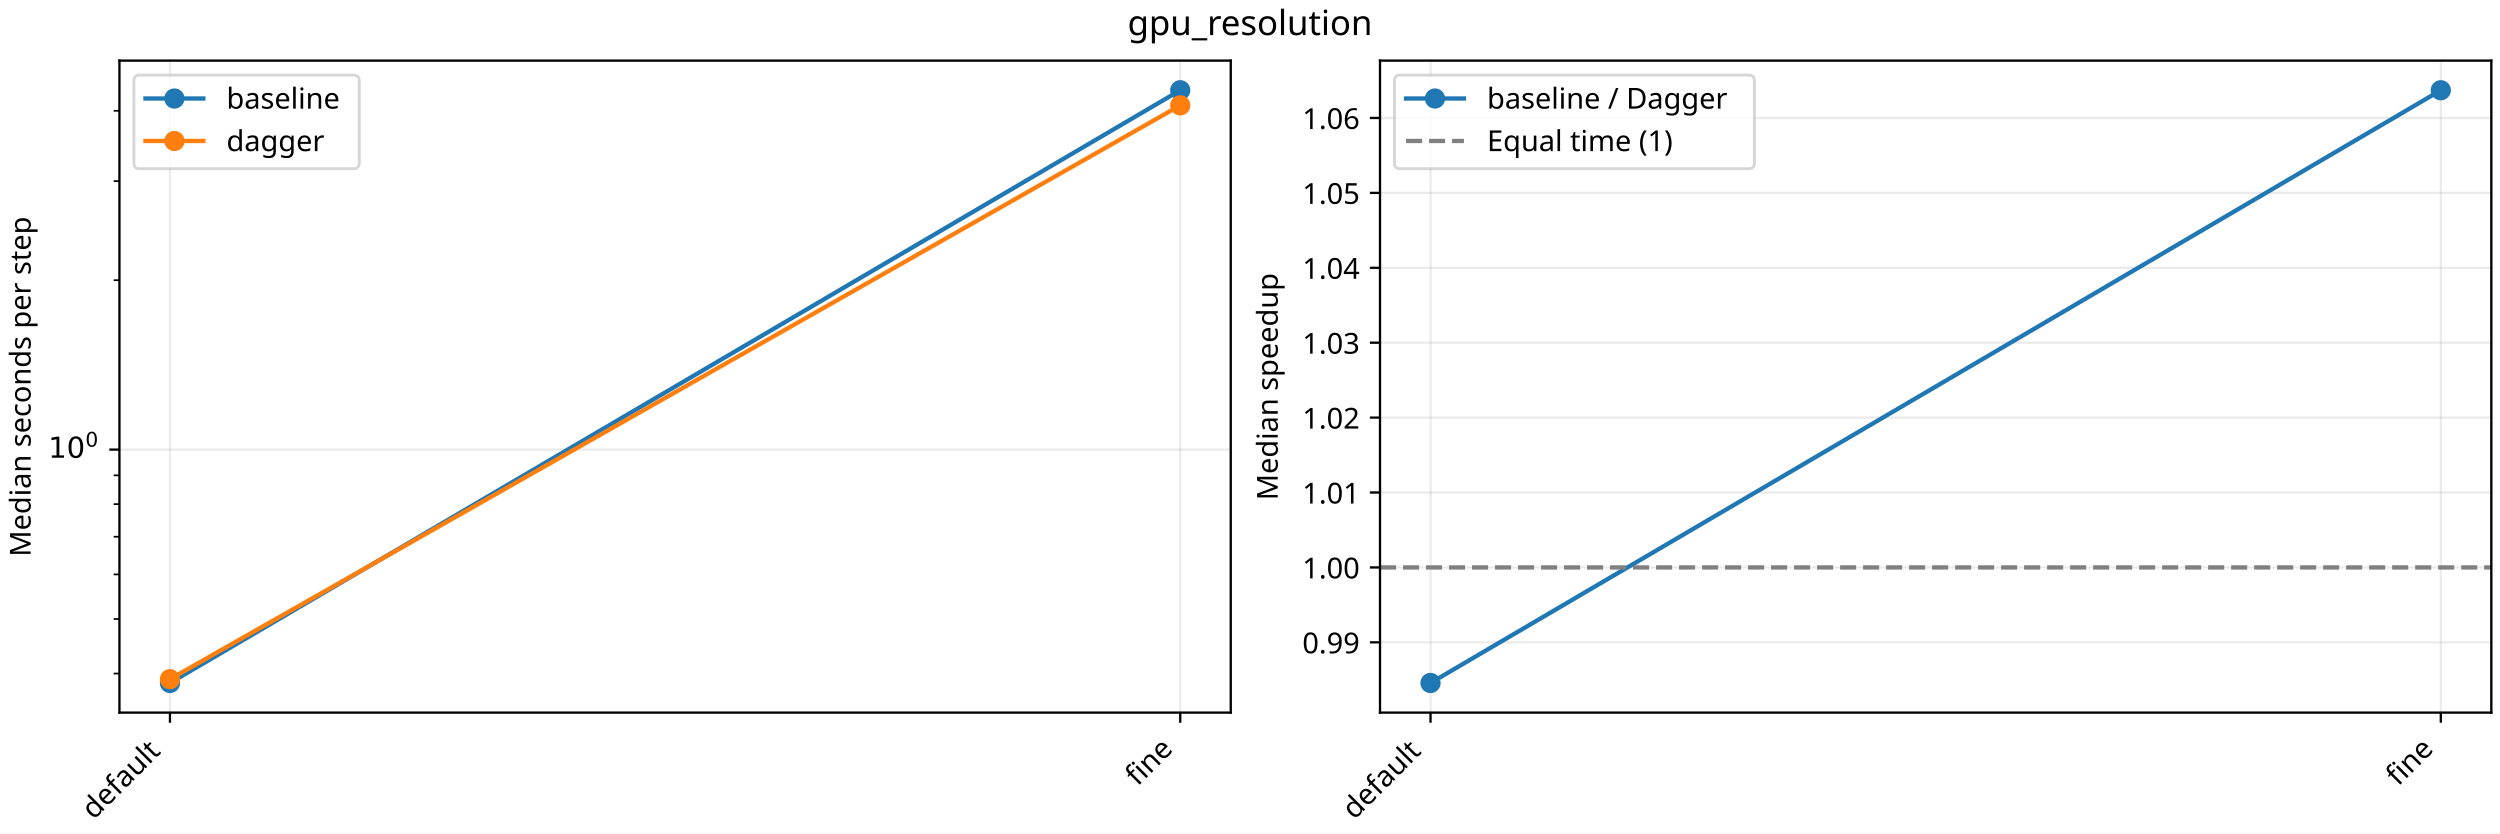
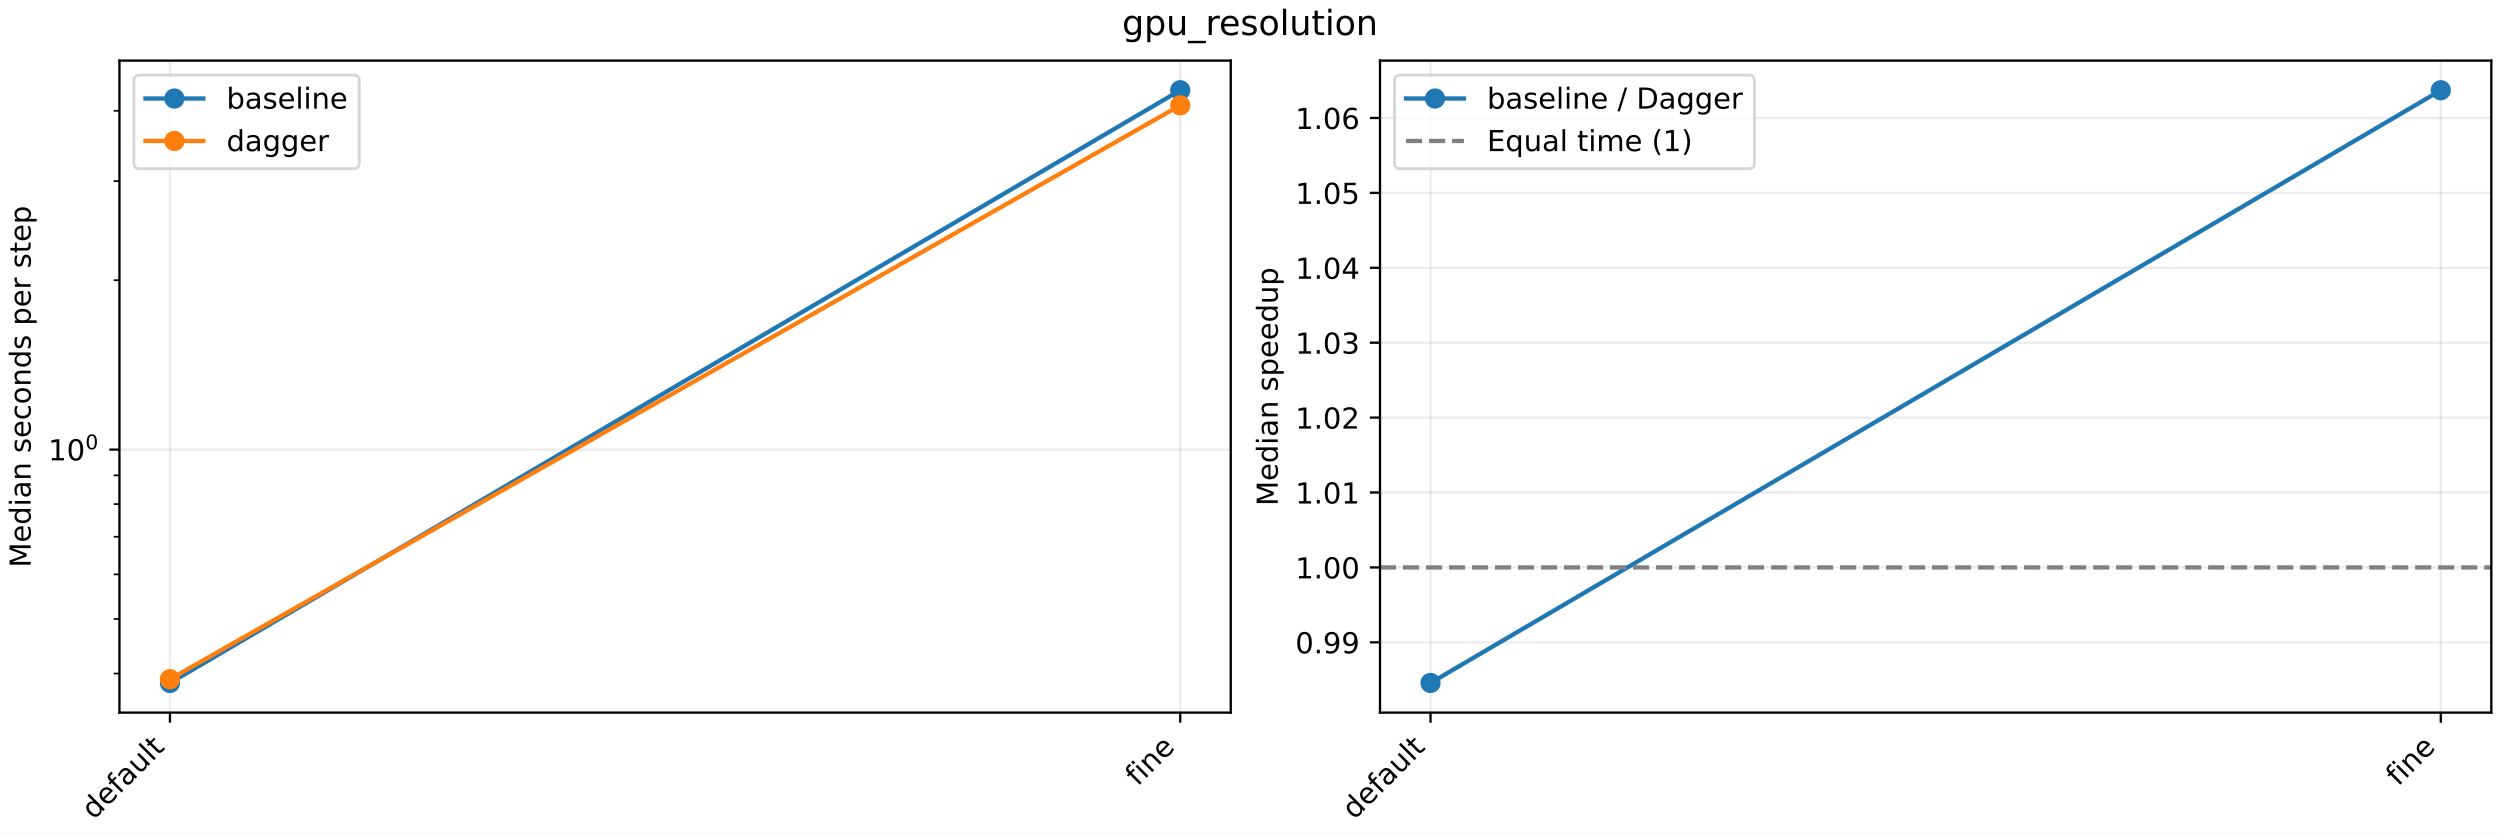
<svg xmlns="http://www.w3.org/2000/svg" xmlns:xlink="http://www.w3.org/1999/xlink" width="864pt" height="288pt" viewBox="0 0 864 288" version="1.1">
  <defs>
    <style type="text/css">*{stroke-linejoin: round; stroke-linecap: butt}</style>
  </defs>
  <g id="figure_1">
    <g id="patch_1">
      <path d="M 0 288  L 864 288  L 864 0  L 0 0  z " style="fill: #ffffff" />
    </g>
    <g id="axes_1">
      <g id="patch_2">
        <path d="M 41.278 246.276  L 425.347 246.276  L 425.347 20.948  L 41.278 20.948  z " style="fill: #ffffff" />
      </g>
      <g id="matplotlib.axis_1">
        <g id="xtick_1">
          <g id="line2d_1">
            <path d="M 58.736 246.276  L 58.736 20.948  " clip-path="url(#p0458512c00)" style="fill: none; stroke: #b0b0b0; stroke-opacity: 0.25; stroke-width: 0.8; stroke-linecap: square" />
          </g>
          <g id="line2d_2">
            <defs>
              <path id="m7992d7cc15" d="M 0 0  L 0 3.5  " style="stroke: #000000; stroke-width: 0.8" />
            </defs>
            <g>
              <use xlink:href="#m7992d7cc15" x="58.736" y="246.276" style="stroke: #000000; stroke-width: 0.8" />
            </g>
          </g>
          <g id="text_1">
-             <text style="font: 10px 'sans-serif'" transform="translate(32.38526 283.5292)rotate(-45)">default</text>
+             <g transform="translate(32.38526 283.5292)rotate(-45)scale(0.1 -0.1)">
+               <defs>
+                 <path id="DejaVuSans-64" d="M 2906 2969  L 2906 4863  L 3481 4863  L 3481 0  L 2906 0  L 2906 525  Q 2725 213 2448 61  Q 2172 -91 1784 -91  Q 1150 -91 751 415  Q 353 922 353 1747  Q 353 2572 751 3078  Q 1150 3584 1784 3584  Q 2172 3584 2448 3432  Q 2725 3281 2906 2969  z M 947 1747  Q 947 1113 1208 752  Q 1469 391 1925 391  Q 2381 391 2643 752  Q 2906 1113 2906 1747  Q 2906 2381 2643 2742  Q 2381 3103 1925 3103  Q 1469 3103 1208 2742  Q 947 2381 947 1747  z " transform="scale(0.015625)" />
+                 <path id="DejaVuSans-65" d="M 3597 1894  L 3597 1613  L 953 1613  Q 991 1019 1311 708  Q 1631 397 2203 397  Q 2534 397 2845 478  Q 3156 559 3463 722  L 3463 178  Q 3153 47 2828 -22  Q 2503 -91 2169 -91  Q 1331 -91 842 396  Q 353 884 353 1716  Q 353 2575 817 3079  Q 1281 3584 2069 3584  Q 2775 3584 3186 3129  Q 3597 2675 3597 1894  z M 3022 2063  Q 3016 2534 2758 2815  Q 2500 3097 2075 3097  Q 1594 3097 1305 2825  Q 1016 2553 972 2059  L 3022 2063  z " transform="scale(0.015625)" />
+                 <path id="DejaVuSans-66" d="M 2375 4863  L 2375 4384  L 1825 4384  Q 1516 4384 1395 4259  Q 1275 4134 1275 3809  L 1275 3500  L 2222 3500  L 2222 3053  L 1275 3053  L 1275 0  L 697 0  L 697 3053  L 147 3053  L 147 3500  L 697 3500  L 697 3744  Q 697 4328 969 4595  Q 1241 4863 1831 4863  L 2375 4863  z " transform="scale(0.015625)" />
+                 <path id="DejaVuSans-61" d="M 2194 1759  Q 1497 1759 1228 1600  Q 959 1441 959 1056  Q 959 750 1161 570  Q 1363 391 1709 391  Q 2188 391 2477 730  Q 2766 1069 2766 1631  L 2766 1759  L 2194 1759  z M 3341 1997  L 3341 0  L 2766 0  L 2766 531  Q 2569 213 2275 61  Q 1981 -91 1556 -91  Q 1019 -91 701 211  Q 384 513 384 1019  Q 384 1609 779 1909  Q 1175 2209 1959 2209  L 2766 2209  L 2766 2266  Q 2766 2663 2505 2880  Q 2244 3097 1772 3097  Q 1472 3097 1187 3025  Q 903 2953 641 2809  L 641 3341  Q 956 3463 1253 3523  Q 1550 3584 1831 3584  Q 2591 3584 2966 3190  Q 3341 2797 3341 1997  z " transform="scale(0.015625)" />
+                 <path id="DejaVuSans-75" d="M 544 1381  L 544 3500  L 1119 3500  L 1119 1403  Q 1119 906 1312 657  Q 1506 409 1894 409  Q 2359 409 2629 706  Q 2900 1003 2900 1516  L 2900 3500  L 3475 3500  L 3475 0  L 2900 0  L 2900 538  Q 2691 219 2414 64  Q 2138 -91 1772 -91  Q 1169 -91 856 284  Q 544 659 544 1381  z M 1991 3584  L 1991 3584  z " transform="scale(0.015625)" />
+                 <path id="DejaVuSans-6c" d="M 603 4863  L 1178 4863  L 1178 0  L 603 0  L 603 4863  z " transform="scale(0.015625)" />
+                 <path id="DejaVuSans-74" d="M 1172 4494  L 1172 3500  L 2356 3500  L 2356 3053  L 1172 3053  L 1172 1153  Q 1172 725 1289 603  Q 1406 481 1766 481  L 2356 481  L 2356 0  L 1766 0  Q 1100 0 847 248  Q 594 497 594 1153  L 594 3053  L 172 3053  L 172 3500  L 594 3500  L 594 4494  L 1172 4494  z " transform="scale(0.015625)" />
+               </defs>
+               <use xlink:href="#DejaVuSans-64" />
+               <use xlink:href="#DejaVuSans-65" x="63.477" />
+               <use xlink:href="#DejaVuSans-66" x="125" />
+               <use xlink:href="#DejaVuSans-61" x="160.205" />
+               <use xlink:href="#DejaVuSans-75" x="221.484" />
+               <use xlink:href="#DejaVuSans-6c" x="284.863" />
+               <use xlink:href="#DejaVuSans-74" x="312.646" />
+             </g>
          </g>
        </g>
        <g id="xtick_2">
          <g id="line2d_3">
            <path d="M 407.89 246.276  L 407.89 20.948  " clip-path="url(#p0458512c00)" style="fill: none; stroke: #b0b0b0; stroke-opacity: 0.25; stroke-width: 0.8; stroke-linecap: square" />
          </g>
          <g id="line2d_4">
            <g>
              <use xlink:href="#m7992d7cc15" x="407.89" y="246.276" style="stroke: #000000; stroke-width: 0.8" />
            </g>
          </g>
          <g id="text_2">
-             <text style="font: 10px 'sans-serif'" transform="translate(393.1331 271.9349)rotate(-45)">fine</text>
+             <g transform="translate(393.1331 271.9349)rotate(-45)scale(0.1 -0.1)">
+               <defs>
+                 <path id="DejaVuSans-69" d="M 603 3500  L 1178 3500  L 1178 0  L 603 0  L 603 3500  z M 603 4863  L 1178 4863  L 1178 4134  L 603 4134  L 603 4863  z " transform="scale(0.015625)" />
+                 <path id="DejaVuSans-6e" d="M 3513 2113  L 3513 0  L 2938 0  L 2938 2094  Q 2938 2591 2744 2837  Q 2550 3084 2163 3084  Q 1697 3084 1428 2787  Q 1159 2491 1159 1978  L 1159 0  L 581 0  L 581 3500  L 1159 3500  L 1159 2956  Q 1366 3272 1645 3428  Q 1925 3584 2291 3584  Q 2894 3584 3203 3211  Q 3513 2838 3513 2113  z " transform="scale(0.015625)" />
+               </defs>
+               <use xlink:href="#DejaVuSans-66" />
+               <use xlink:href="#DejaVuSans-69" x="35.205" />
+               <use xlink:href="#DejaVuSans-6e" x="62.988" />
+               <use xlink:href="#DejaVuSans-65" x="126.367" />
+             </g>
          </g>
        </g>
      </g>
      <g id="matplotlib.axis_2">
        <g id="ytick_1">
          <g id="line2d_5">
            <path d="M 41.278 155.381  L 425.347 155.381  " clip-path="url(#p0458512c00)" style="fill: none; stroke: #b0b0b0; stroke-opacity: 0.25; stroke-width: 0.8; stroke-linecap: square" />
          </g>
          <g id="line2d_6">
            <defs>
              <path id="m64ae211dc8" d="M 0 0  L -3.5 0  " style="stroke: #000000; stroke-width: 0.8" />
            </defs>
            <g>
              <use xlink:href="#m64ae211dc8" x="41.278" y="155.381" style="stroke: #000000; stroke-width: 0.8" />
            </g>
          </g>
          <g id="text_3">
-             <g transform="translate(16.67836 159.1798)">
-               <text>
-                 <tspan style="font: 10px 'DejaVu Sans'" x="0 6.362" y="-0.977">10</tspan>
-                 <tspan style="font: 7px 'DejaVu Sans'" x="12.82" y="-4.805">0</tspan>
-               </text>
+             <g transform="translate(16.67836 159.1798)scale(0.1 -0.1)">
+               <defs>
+                 <path id="DejaVuSans-31" d="M 794 531  L 1825 531  L 1825 4091  L 703 3866  L 703 4441  L 1819 4666  L 2450 4666  L 2450 531  L 3481 531  L 3481 0  L 794 0  L 794 531  z " transform="scale(0.015625)" />
+                 <path id="DejaVuSans-30" d="M 2034 4250  Q 1547 4250 1301 3770  Q 1056 3291 1056 2328  Q 1056 1369 1301 889  Q 1547 409 2034 409  Q 2525 409 2770 889  Q 3016 1369 3016 2328  Q 3016 3291 2770 3770  Q 2525 4250 2034 4250  z M 2034 4750  Q 2819 4750 3233 4129  Q 3647 3509 3647 2328  Q 3647 1150 3233 529  Q 2819 -91 2034 -91  Q 1250 -91 836 529  Q 422 1150 422 2328  Q 422 3509 836 4129  Q 1250 4750 2034 4750  z " transform="scale(0.015625)" />
+               </defs>
+               <use xlink:href="#DejaVuSans-31" transform="translate(0 0.765625)" />
+               <use xlink:href="#DejaVuSans-30" transform="translate(63.62305 0.765625)" />
+               <use xlink:href="#DejaVuSans-30" transform="translate(128.2031 39.04688)scale(0.7)" />
            </g>
          </g>
        </g>
        <g id="ytick_2">
          <g id="line2d_7">
            <defs>
              <path id="m90f5dd4096" d="M 0 0  L -2 0  " style="stroke: #000000; stroke-width: 0.6" />
            </defs>
            <g>
              <use xlink:href="#m90f5dd4096" x="41.278" y="232.765" style="stroke: #000000; stroke-width: 0.6" />
            </g>
          </g>
        </g>
        <g id="ytick_3">
          <g id="line2d_8">
            <g>
              <use xlink:href="#m90f5dd4096" x="41.278" y="213.92" style="stroke: #000000; stroke-width: 0.6" />
            </g>
          </g>
        </g>
        <g id="ytick_4">
          <g id="line2d_9">
            <g>
              <use xlink:href="#m90f5dd4096" x="41.278" y="198.522" style="stroke: #000000; stroke-width: 0.6" />
            </g>
          </g>
        </g>
        <g id="ytick_5">
          <g id="line2d_10">
            <g>
              <use xlink:href="#m90f5dd4096" x="41.278" y="185.503" style="stroke: #000000; stroke-width: 0.6" />
            </g>
          </g>
        </g>
        <g id="ytick_6">
          <g id="line2d_11">
            <g>
              <use xlink:href="#m90f5dd4096" x="41.278" y="174.226" style="stroke: #000000; stroke-width: 0.6" />
            </g>
          </g>
        </g>
        <g id="ytick_7">
          <g id="line2d_12">
            <g>
              <use xlink:href="#m90f5dd4096" x="41.278" y="164.279" style="stroke: #000000; stroke-width: 0.6" />
            </g>
          </g>
        </g>
        <g id="ytick_8">
          <g id="line2d_13">
            <g>
              <use xlink:href="#m90f5dd4096" x="41.278" y="96.841" style="stroke: #000000; stroke-width: 0.6" />
            </g>
          </g>
        </g>
        <g id="ytick_9">
          <g id="line2d_14">
            <g>
              <use xlink:href="#m90f5dd4096" x="41.278" y="62.598" style="stroke: #000000; stroke-width: 0.6" />
            </g>
          </g>
        </g>
        <g id="ytick_10">
          <g id="line2d_15">
            <g>
              <use xlink:href="#m90f5dd4096" x="41.278" y="38.302" style="stroke: #000000; stroke-width: 0.6" />
            </g>
          </g>
        </g>
        <g id="text_4">
-           <text style="font: 10px 'sans-serif'; text-anchor: middle" x="10.599" y="133.612" transform="rotate(-90, 10.59868, 133.6121)">Median seconds per step</text>
+           <g transform="translate(10.59868 196.1254)rotate(-90)scale(0.1 -0.1)">
+             <defs>
+               <path id="DejaVuSans-4d" d="M 628 4666  L 1569 4666  L 2759 1491  L 3956 4666  L 4897 4666  L 4897 0  L 4281 0  L 4281 4097  L 3078 897  L 2444 897  L 1241 4097  L 1241 0  L 628 0  L 628 4666  z " transform="scale(0.015625)" />
+               <path id="DejaVuSans-20" transform="scale(0.015625)" />
+               <path id="DejaVuSans-73" d="M 2834 3397  L 2834 2853  Q 2591 2978 2328 3040  Q 2066 3103 1784 3103  Q 1356 3103 1142 2972  Q 928 2841 928 2578  Q 928 2378 1081 2264  Q 1234 2150 1697 2047  L 1894 2003  Q 2506 1872 2764 1633  Q 3022 1394 3022 966  Q 3022 478 2636 193  Q 2250 -91 1575 -91  Q 1294 -91 989 -36  Q 684 19 347 128  L 347 722  Q 666 556 975 473  Q 1284 391 1588 391  Q 1994 391 2212 530  Q 2431 669 2431 922  Q 2431 1156 2273 1281  Q 2116 1406 1581 1522  L 1381 1569  Q 847 1681 609 1914  Q 372 2147 372 2553  Q 372 3047 722 3315  Q 1072 3584 1716 3584  Q 2034 3584 2315 3537  Q 2597 3491 2834 3397  z " transform="scale(0.015625)" />
+               <path id="DejaVuSans-63" d="M 3122 3366  L 3122 2828  Q 2878 2963 2633 3030  Q 2388 3097 2138 3097  Q 1578 3097 1268 2742  Q 959 2388 959 1747  Q 959 1106 1268 751  Q 1578 397 2138 397  Q 2388 397 2633 464  Q 2878 531 3122 666  L 3122 134  Q 2881 22 2623 -34  Q 2366 -91 2075 -91  Q 1284 -91 818 406  Q 353 903 353 1747  Q 353 2603 823 3093  Q 1294 3584 2113 3584  Q 2378 3584 2631 3529  Q 2884 3475 3122 3366  z " transform="scale(0.015625)" />
+               <path id="DejaVuSans-6f" d="M 1959 3097  Q 1497 3097 1228 2736  Q 959 2375 959 1747  Q 959 1119 1226 758  Q 1494 397 1959 397  Q 2419 397 2687 759  Q 2956 1122 2956 1747  Q 2956 2369 2687 2733  Q 2419 3097 1959 3097  z M 1959 3584  Q 2709 3584 3137 3096  Q 3566 2609 3566 1747  Q 3566 888 3137 398  Q 2709 -91 1959 -91  Q 1206 -91 779 398  Q 353 888 353 1747  Q 353 2609 779 3096  Q 1206 3584 1959 3584  z " transform="scale(0.015625)" />
+               <path id="DejaVuSans-70" d="M 1159 525  L 1159 -1331  L 581 -1331  L 581 3500  L 1159 3500  L 1159 2969  Q 1341 3281 1617 3432  Q 1894 3584 2278 3584  Q 2916 3584 3314 3078  Q 3713 2572 3713 1747  Q 3713 922 3314 415  Q 2916 -91 2278 -91  Q 1894 -91 1617 61  Q 1341 213 1159 525  z M 3116 1747  Q 3116 2381 2855 2742  Q 2594 3103 2138 3103  Q 1681 3103 1420 2742  Q 1159 2381 1159 1747  Q 1159 1113 1420 752  Q 1681 391 2138 391  Q 2594 391 2855 752  Q 3116 1113 3116 1747  z " transform="scale(0.015625)" />
+               <path id="DejaVuSans-72" d="M 2631 2963  Q 2534 3019 2420 3045  Q 2306 3072 2169 3072  Q 1681 3072 1420 2755  Q 1159 2438 1159 1844  L 1159 0  L 581 0  L 581 3500  L 1159 3500  L 1159 2956  Q 1341 3275 1631 3429  Q 1922 3584 2338 3584  Q 2397 3584 2469 3576  Q 2541 3569 2628 3553  L 2631 2963  z " transform="scale(0.015625)" />
+             </defs>
+             <use xlink:href="#DejaVuSans-4d" />
+             <use xlink:href="#DejaVuSans-65" x="86.279" />
+             <use xlink:href="#DejaVuSans-64" x="147.803" />
+             <use xlink:href="#DejaVuSans-69" x="211.279" />
+             <use xlink:href="#DejaVuSans-61" x="239.062" />
+             <use xlink:href="#DejaVuSans-6e" x="300.342" />
+             <use xlink:href="#DejaVuSans-20" x="363.721" />
+             <use xlink:href="#DejaVuSans-73" x="395.508" />
+             <use xlink:href="#DejaVuSans-65" x="447.607" />
+             <use xlink:href="#DejaVuSans-63" x="509.131" />
+             <use xlink:href="#DejaVuSans-6f" x="564.111" />
+             <use xlink:href="#DejaVuSans-6e" x="625.293" />
+             <use xlink:href="#DejaVuSans-64" x="688.672" />
+             <use xlink:href="#DejaVuSans-73" x="752.148" />
+             <use xlink:href="#DejaVuSans-20" x="804.248" />
+             <use xlink:href="#DejaVuSans-70" x="836.035" />
+             <use xlink:href="#DejaVuSans-65" x="899.512" />
+             <use xlink:href="#DejaVuSans-72" x="961.035" />
+             <use xlink:href="#DejaVuSans-20" x="1002.148" />
+             <use xlink:href="#DejaVuSans-73" x="1033.936" />
+             <use xlink:href="#DejaVuSans-74" x="1086.035" />
+             <use xlink:href="#DejaVuSans-65" x="1125.244" />
+             <use xlink:href="#DejaVuSans-70" x="1186.768" />
+           </g>
        </g>
      </g>
      <g id="line2d_16">
        <path d="M 58.736 236.034  L 407.89 31.19  " clip-path="url(#p0458512c00)" style="fill: none; stroke: #1f77b4; stroke-width: 1.5; stroke-linecap: square" />
        <defs>
          <path id="m6f8f8257da" d="M 0 3  C 0.796 3 1.559 2.684 2.121 2.121  C 2.684 1.559 3 0.796 3 0  C 3 -0.796 2.684 -1.559 2.121 -2.121  C 1.559 -2.684 0.796 -3 0 -3  C -0.796 -3 -1.559 -2.684 -2.121 -2.121  C -2.684 -1.559 -3 -0.796 -3 0  C -3 0.796 -2.684 1.559 -2.121 2.121  C -1.559 2.684 -0.796 3 0 3  z " style="stroke: #1f77b4" />
        </defs>
        <g clip-path="url(#p0458512c00)">
          <use xlink:href="#m6f8f8257da" x="58.736" y="236.034" style="fill: #1f77b4; stroke: #1f77b4" />
          <use xlink:href="#m6f8f8257da" x="407.89" y="31.19" style="fill: #1f77b4; stroke: #1f77b4" />
        </g>
      </g>
      <g id="line2d_17">
        <path d="M 58.736 234.721  L 407.89 36.406  " clip-path="url(#p0458512c00)" style="fill: none; stroke: #ff7f0e; stroke-width: 1.5; stroke-linecap: square" />
        <defs>
          <path id="md2d7e3742d" d="M 0 3  C 0.796 3 1.559 2.684 2.121 2.121  C 2.684 1.559 3 0.796 3 0  C 3 -0.796 2.684 -1.559 2.121 -2.121  C 1.559 -2.684 0.796 -3 0 -3  C -0.796 -3 -1.559 -2.684 -2.121 -2.121  C -2.684 -1.559 -3 -0.796 -3 0  C -3 0.796 -2.684 1.559 -2.121 2.121  C -1.559 2.684 -0.796 3 0 3  z " style="stroke: #ff7f0e" />
        </defs>
        <g clip-path="url(#p0458512c00)">
          <use xlink:href="#md2d7e3742d" x="58.736" y="234.721" style="fill: #ff7f0e; stroke: #ff7f0e" />
          <use xlink:href="#md2d7e3742d" x="407.89" y="36.406" style="fill: #ff7f0e; stroke: #ff7f0e" />
        </g>
      </g>
      <g id="patch_3">
        <path d="M 41.278 246.276  L 41.278 20.948  " style="fill: none; stroke: #000000; stroke-width: 0.8; stroke-linejoin: miter; stroke-linecap: square" />
      </g>
      <g id="patch_4">
        <path d="M 425.347 246.276  L 425.347 20.948  " style="fill: none; stroke: #000000; stroke-width: 0.8; stroke-linejoin: miter; stroke-linecap: square" />
      </g>
      <g id="patch_5">
        <path d="M 41.278 246.276  L 425.347 246.276  " style="fill: none; stroke: #000000; stroke-width: 0.8; stroke-linejoin: miter; stroke-linecap: square" />
      </g>
      <g id="patch_6">
        <path d="M 41.278 20.948  L 425.347 20.948  " style="fill: none; stroke: #000000; stroke-width: 0.8; stroke-linejoin: miter; stroke-linecap: square" />
      </g>
      <g id="legend_1">
        <g id="patch_7">
          <path d="M 48.278 58.304  L 122.164 58.304  Q 124.164 58.304 124.164 56.304  L 124.164 27.948  Q 124.164 25.948 122.164 25.948  L 48.278 25.948  Q 46.278 25.948 46.278 27.948  L 46.278 56.304  Q 46.278 58.304 48.278 58.304  z " style="fill: #ffffff; opacity: 0.8; stroke: #cccccc; stroke-linejoin: miter" />
        </g>
        <g id="line2d_18">
          <path d="M 50.278 34.047  L 60.278 34.047  L 70.278 34.047  " style="fill: none; stroke: #1f77b4; stroke-width: 1.5; stroke-linecap: square" />
          <g>
            <use xlink:href="#m6f8f8257da" x="60.278" y="34.047" style="fill: #1f77b4; stroke: #1f77b4" />
          </g>
        </g>
        <g id="text_5">
-           <text style="font: 10px 'sans-serif'; text-anchor: start" x="78.278" y="37.547" transform="rotate(-0, 78.27836, 37.54666)">baseline</text>
+           <g transform="translate(78.27836 37.54666)scale(0.1 -0.1)">
+             <defs>
+               <path id="DejaVuSans-62" d="M 3116 1747  Q 3116 2381 2855 2742  Q 2594 3103 2138 3103  Q 1681 3103 1420 2742  Q 1159 2381 1159 1747  Q 1159 1113 1420 752  Q 1681 391 2138 391  Q 2594 391 2855 752  Q 3116 1113 3116 1747  z M 1159 2969  Q 1341 3281 1617 3432  Q 1894 3584 2278 3584  Q 2916 3584 3314 3078  Q 3713 2572 3713 1747  Q 3713 922 3314 415  Q 2916 -91 2278 -91  Q 1894 -91 1617 61  Q 1341 213 1159 525  L 1159 0  L 581 0  L 581 4863  L 1159 4863  L 1159 2969  z " transform="scale(0.015625)" />
+             </defs>
+             <use xlink:href="#DejaVuSans-62" />
+             <use xlink:href="#DejaVuSans-61" x="63.477" />
+             <use xlink:href="#DejaVuSans-73" x="124.756" />
+             <use xlink:href="#DejaVuSans-65" x="176.855" />
+             <use xlink:href="#DejaVuSans-6c" x="238.379" />
+             <use xlink:href="#DejaVuSans-69" x="266.162" />
+             <use xlink:href="#DejaVuSans-6e" x="293.945" />
+             <use xlink:href="#DejaVuSans-65" x="357.324" />
+           </g>
        </g>
        <g id="line2d_19">
          <path d="M 50.278 48.725  L 60.278 48.725  L 70.278 48.725  " style="fill: none; stroke: #ff7f0e; stroke-width: 1.5; stroke-linecap: square" />
          <g>
            <use xlink:href="#md2d7e3742d" x="60.278" y="48.725" style="fill: #ff7f0e; stroke: #ff7f0e" />
          </g>
        </g>
        <g id="text_6">
-           <text style="font: 10px 'sans-serif'; text-anchor: start" x="78.278" y="52.225" transform="rotate(-0, 78.27836, 52.22478)">dagger</text>
+           <g transform="translate(78.27836 52.22478)scale(0.1 -0.1)">
+             <defs>
+               <path id="DejaVuSans-67" d="M 2906 1791  Q 2906 2416 2648 2759  Q 2391 3103 1925 3103  Q 1463 3103 1205 2759  Q 947 2416 947 1791  Q 947 1169 1205 825  Q 1463 481 1925 481  Q 2391 481 2648 825  Q 2906 1169 2906 1791  z M 3481 434  Q 3481 -459 3084 -895  Q 2688 -1331 1869 -1331  Q 1566 -1331 1297 -1286  Q 1028 -1241 775 -1147  L 775 -588  Q 1028 -725 1275 -790  Q 1522 -856 1778 -856  Q 2344 -856 2625 -561  Q 2906 -266 2906 331  L 2906 616  Q 2728 306 2450 153  Q 2172 0 1784 0  Q 1141 0 747 490  Q 353 981 353 1791  Q 353 2603 747 3093  Q 1141 3584 1784 3584  Q 2172 3584 2450 3431  Q 2728 3278 2906 2969  L 2906 3500  L 3481 3500  L 3481 434  z " transform="scale(0.015625)" />
+             </defs>
+             <use xlink:href="#DejaVuSans-64" />
+             <use xlink:href="#DejaVuSans-61" x="63.477" />
+             <use xlink:href="#DejaVuSans-67" x="124.756" />
+             <use xlink:href="#DejaVuSans-67" x="188.232" />
+             <use xlink:href="#DejaVuSans-65" x="251.709" />
+             <use xlink:href="#DejaVuSans-72" x="313.232" />
+           </g>
        </g>
      </g>
    </g>
    <g id="axes_2">
      <g id="patch_8">
        <path d="M 476.931 246.276  L 861 246.276  L 861 20.948  L 476.931 20.948  z " style="fill: #ffffff" />
      </g>
      <g id="matplotlib.axis_3">
        <g id="xtick_3">
          <g id="line2d_20">
            <path d="M 494.389 246.276  L 494.389 20.948  " clip-path="url(#p07deff88fd)" style="fill: none; stroke: #b0b0b0; stroke-opacity: 0.25; stroke-width: 0.8; stroke-linecap: square" />
          </g>
          <g id="line2d_21">
            <g>
              <use xlink:href="#m7992d7cc15" x="494.389" y="246.276" style="stroke: #000000; stroke-width: 0.8" />
            </g>
          </g>
          <g id="text_7">
-             <text style="font: 10px 'sans-serif'" transform="translate(468.0378 283.5292)rotate(-45)">default</text>
+             <g transform="translate(468.0378 283.5292)rotate(-45)scale(0.1 -0.1)">
+               <use xlink:href="#DejaVuSans-64" />
+               <use xlink:href="#DejaVuSans-65" x="63.477" />
+               <use xlink:href="#DejaVuSans-66" x="125" />
+               <use xlink:href="#DejaVuSans-61" x="160.205" />
+               <use xlink:href="#DejaVuSans-75" x="221.484" />
+               <use xlink:href="#DejaVuSans-6c" x="284.863" />
+               <use xlink:href="#DejaVuSans-74" x="312.646" />
+             </g>
          </g>
        </g>
        <g id="xtick_4">
          <g id="line2d_22">
            <path d="M 843.542 246.276  L 843.542 20.948  " clip-path="url(#p07deff88fd)" style="fill: none; stroke: #b0b0b0; stroke-opacity: 0.25; stroke-width: 0.8; stroke-linecap: square" />
          </g>
          <g id="line2d_23">
            <g>
              <use xlink:href="#m7992d7cc15" x="843.542" y="246.276" style="stroke: #000000; stroke-width: 0.8" />
            </g>
          </g>
          <g id="text_8">
-             <text style="font: 10px 'sans-serif'" transform="translate(828.7857 271.9349)rotate(-45)">fine</text>
+             <g transform="translate(828.7857 271.9349)rotate(-45)scale(0.1 -0.1)">
+               <use xlink:href="#DejaVuSans-66" />
+               <use xlink:href="#DejaVuSans-69" x="35.205" />
+               <use xlink:href="#DejaVuSans-6e" x="62.988" />
+               <use xlink:href="#DejaVuSans-65" x="126.367" />
+             </g>
          </g>
        </g>
      </g>
      <g id="matplotlib.axis_4">
        <g id="ytick_11">
          <g id="line2d_24">
            <path d="M 476.931 221.987  L 861 221.987  " clip-path="url(#p07deff88fd)" style="fill: none; stroke: #b0b0b0; stroke-opacity: 0.25; stroke-width: 0.8; stroke-linecap: square" />
          </g>
          <g id="line2d_25">
            <g>
              <use xlink:href="#m64ae211dc8" x="476.931" y="221.987" style="stroke: #000000; stroke-width: 0.8" />
            </g>
          </g>
          <g id="text_9">
-             <text style="font: 10px 'sans-serif'; text-anchor: end" x="469.931" y="225.786" transform="rotate(-0, 469.9309, 225.7859)">0.99</text>
+             <g transform="translate(447.6653 225.7859)scale(0.1 -0.1)">
+               <defs>
+                 <path id="DejaVuSans-2e" d="M 684 794  L 1344 794  L 1344 0  L 684 0  L 684 794  z " transform="scale(0.015625)" />
+                 <path id="DejaVuSans-39" d="M 703 97  L 703 672  Q 941 559 1184 500  Q 1428 441 1663 441  Q 2288 441 2617 861  Q 2947 1281 2994 2138  Q 2813 1869 2534 1725  Q 2256 1581 1919 1581  Q 1219 1581 811 2004  Q 403 2428 403 3163  Q 403 3881 828 4315  Q 1253 4750 1959 4750  Q 2769 4750 3195 4129  Q 3622 3509 3622 2328  Q 3622 1225 3098 567  Q 2575 -91 1691 -91  Q 1453 -91 1209 -44  Q 966 3 703 97  z M 1959 2075  Q 2384 2075 2632 2365  Q 2881 2656 2881 3163  Q 2881 3666 2632 3958  Q 2384 4250 1959 4250  Q 1534 4250 1286 3958  Q 1038 3666 1038 3163  Q 1038 2656 1286 2365  Q 1534 2075 1959 2075  z " transform="scale(0.015625)" />
+               </defs>
+               <use xlink:href="#DejaVuSans-30" />
+               <use xlink:href="#DejaVuSans-2e" x="63.623" />
+               <use xlink:href="#DejaVuSans-39" x="95.41" />
+               <use xlink:href="#DejaVuSans-39" x="159.033" />
+             </g>
          </g>
        </g>
        <g id="ytick_12">
          <g id="line2d_26">
            <path d="M 476.931 196.099  L 861 196.099  " clip-path="url(#p07deff88fd)" style="fill: none; stroke: #b0b0b0; stroke-opacity: 0.25; stroke-width: 0.8; stroke-linecap: square" />
          </g>
          <g id="line2d_27">
            <g>
              <use xlink:href="#m64ae211dc8" x="476.931" y="196.099" style="stroke: #000000; stroke-width: 0.8" />
            </g>
          </g>
          <g id="text_10">
-             <text style="font: 10px 'sans-serif'; text-anchor: end" x="469.931" y="199.898" transform="rotate(-0, 469.9309, 199.8984)">1.00</text>
+             <g transform="translate(447.6653 199.8984)scale(0.1 -0.1)">
+               <use xlink:href="#DejaVuSans-31" />
+               <use xlink:href="#DejaVuSans-2e" x="63.623" />
+               <use xlink:href="#DejaVuSans-30" x="95.41" />
+               <use xlink:href="#DejaVuSans-30" x="159.033" />
+             </g>
          </g>
        </g>
        <g id="ytick_13">
          <g id="line2d_28">
            <path d="M 476.931 170.212  L 861 170.212  " clip-path="url(#p07deff88fd)" style="fill: none; stroke: #b0b0b0; stroke-opacity: 0.25; stroke-width: 0.8; stroke-linecap: square" />
          </g>
          <g id="line2d_29">
            <g>
              <use xlink:href="#m64ae211dc8" x="476.931" y="170.212" style="stroke: #000000; stroke-width: 0.8" />
            </g>
          </g>
          <g id="text_11">
-             <text style="font: 10px 'sans-serif'; text-anchor: end" x="469.931" y="174.011" transform="rotate(-0, 469.9309, 174.0109)">1.01</text>
+             <g transform="translate(447.6653 174.0109)scale(0.1 -0.1)">
+               <use xlink:href="#DejaVuSans-31" />
+               <use xlink:href="#DejaVuSans-2e" x="63.623" />
+               <use xlink:href="#DejaVuSans-30" x="95.41" />
+               <use xlink:href="#DejaVuSans-31" x="159.033" />
+             </g>
          </g>
        </g>
        <g id="ytick_14">
          <g id="line2d_30">
            <path d="M 476.931 144.324  L 861 144.324  " clip-path="url(#p07deff88fd)" style="fill: none; stroke: #b0b0b0; stroke-opacity: 0.25; stroke-width: 0.8; stroke-linecap: square" />
          </g>
          <g id="line2d_31">
            <g>
              <use xlink:href="#m64ae211dc8" x="476.931" y="144.324" style="stroke: #000000; stroke-width: 0.8" />
            </g>
          </g>
          <g id="text_12">
-             <text style="font: 10px 'sans-serif'; text-anchor: end" x="469.931" y="148.123" transform="rotate(-0, 469.9309, 148.1234)">1.02</text>
+             <g transform="translate(447.6653 148.1234)scale(0.1 -0.1)">
+               <defs>
+                 <path id="DejaVuSans-32" d="M 1228 531  L 3431 531  L 3431 0  L 469 0  L 469 531  Q 828 903 1448 1529  Q 2069 2156 2228 2338  Q 2531 2678 2651 2914  Q 2772 3150 2772 3378  Q 2772 3750 2511 3984  Q 2250 4219 1831 4219  Q 1534 4219 1204 4116  Q 875 4013 500 3803  L 500 4441  Q 881 4594 1212 4672  Q 1544 4750 1819 4750  Q 2544 4750 2975 4387  Q 3406 4025 3406 3419  Q 3406 3131 3298 2873  Q 3191 2616 2906 2266  Q 2828 2175 2409 1742  Q 1991 1309 1228 531  z " transform="scale(0.015625)" />
+               </defs>
+               <use xlink:href="#DejaVuSans-31" />
+               <use xlink:href="#DejaVuSans-2e" x="63.623" />
+               <use xlink:href="#DejaVuSans-30" x="95.41" />
+               <use xlink:href="#DejaVuSans-32" x="159.033" />
+             </g>
          </g>
        </g>
        <g id="ytick_15">
          <g id="line2d_32">
            <path d="M 476.931 118.437  L 861 118.437  " clip-path="url(#p07deff88fd)" style="fill: none; stroke: #b0b0b0; stroke-opacity: 0.25; stroke-width: 0.8; stroke-linecap: square" />
          </g>
          <g id="line2d_33">
            <g>
              <use xlink:href="#m64ae211dc8" x="476.931" y="118.437" style="stroke: #000000; stroke-width: 0.8" />
            </g>
          </g>
          <g id="text_13">
-             <text style="font: 10px 'sans-serif'; text-anchor: end" x="469.931" y="122.236" transform="rotate(-0, 469.9309, 122.2359)">1.03</text>
+             <g transform="translate(447.6653 122.2359)scale(0.1 -0.1)">
+               <defs>
+                 <path id="DejaVuSans-33" d="M 2597 2516  Q 3050 2419 3304 2112  Q 3559 1806 3559 1356  Q 3559 666 3084 287  Q 2609 -91 1734 -91  Q 1441 -91 1130 -33  Q 819 25 488 141  L 488 750  Q 750 597 1062 519  Q 1375 441 1716 441  Q 2309 441 2620 675  Q 2931 909 2931 1356  Q 2931 1769 2642 2001  Q 2353 2234 1838 2234  L 1294 2234  L 1294 2753  L 1863 2753  Q 2328 2753 2575 2939  Q 2822 3125 2822 3475  Q 2822 3834 2567 4026  Q 2313 4219 1838 4219  Q 1578 4219 1281 4162  Q 984 4106 628 3988  L 628 4550  Q 988 4650 1302 4700  Q 1616 4750 1894 4750  Q 2613 4750 3031 4423  Q 3450 4097 3450 3541  Q 3450 3153 3228 2886  Q 3006 2619 2597 2516  z " transform="scale(0.015625)" />
+               </defs>
+               <use xlink:href="#DejaVuSans-31" />
+               <use xlink:href="#DejaVuSans-2e" x="63.623" />
+               <use xlink:href="#DejaVuSans-30" x="95.41" />
+               <use xlink:href="#DejaVuSans-33" x="159.033" />
+             </g>
          </g>
        </g>
        <g id="ytick_16">
          <g id="line2d_34">
            <path d="M 476.931 92.549  L 861 92.549  " clip-path="url(#p07deff88fd)" style="fill: none; stroke: #b0b0b0; stroke-opacity: 0.25; stroke-width: 0.8; stroke-linecap: square" />
          </g>
          <g id="line2d_35">
            <g>
              <use xlink:href="#m64ae211dc8" x="476.931" y="92.549" style="stroke: #000000; stroke-width: 0.8" />
            </g>
          </g>
          <g id="text_14">
-             <text style="font: 10px 'sans-serif'; text-anchor: end" x="469.931" y="96.348" transform="rotate(-0, 469.9309, 96.3484)">1.04</text>
+             <g transform="translate(447.6653 96.3484)scale(0.1 -0.1)">
+               <defs>
+                 <path id="DejaVuSans-34" d="M 2419 4116  L 825 1625  L 2419 1625  L 2419 4116  z M 2253 4666  L 3047 4666  L 3047 1625  L 3713 1625  L 3713 1100  L 3047 1100  L 3047 0  L 2419 0  L 2419 1100  L 313 1100  L 313 1709  L 2253 4666  z " transform="scale(0.015625)" />
+               </defs>
+               <use xlink:href="#DejaVuSans-31" />
+               <use xlink:href="#DejaVuSans-2e" x="63.623" />
+               <use xlink:href="#DejaVuSans-30" x="95.41" />
+               <use xlink:href="#DejaVuSans-34" x="159.033" />
+             </g>
          </g>
        </g>
        <g id="ytick_17">
          <g id="line2d_36">
            <path d="M 476.931 66.662  L 861 66.662  " clip-path="url(#p07deff88fd)" style="fill: none; stroke: #b0b0b0; stroke-opacity: 0.25; stroke-width: 0.8; stroke-linecap: square" />
          </g>
          <g id="line2d_37">
            <g>
              <use xlink:href="#m64ae211dc8" x="476.931" y="66.662" style="stroke: #000000; stroke-width: 0.8" />
            </g>
          </g>
          <g id="text_15">
-             <text style="font: 10px 'sans-serif'; text-anchor: end" x="469.931" y="70.461" transform="rotate(-0, 469.9309, 70.4609)">1.05</text>
+             <g transform="translate(447.6653 70.4609)scale(0.1 -0.1)">
+               <defs>
+                 <path id="DejaVuSans-35" d="M 691 4666  L 3169 4666  L 3169 4134  L 1269 4134  L 1269 2991  Q 1406 3038 1543 3061  Q 1681 3084 1819 3084  Q 2600 3084 3056 2656  Q 3513 2228 3513 1497  Q 3513 744 3044 326  Q 2575 -91 1722 -91  Q 1428 -91 1123 -41  Q 819 9 494 109  L 494 744  Q 775 591 1075 516  Q 1375 441 1709 441  Q 2250 441 2565 725  Q 2881 1009 2881 1497  Q 2881 1984 2565 2268  Q 2250 2553 1709 2553  Q 1456 2553 1204 2497  Q 953 2441 691 2322  L 691 4666  z " transform="scale(0.015625)" />
+               </defs>
+               <use xlink:href="#DejaVuSans-31" />
+               <use xlink:href="#DejaVuSans-2e" x="63.623" />
+               <use xlink:href="#DejaVuSans-30" x="95.41" />
+               <use xlink:href="#DejaVuSans-35" x="159.033" />
+             </g>
          </g>
        </g>
        <g id="ytick_18">
          <g id="line2d_38">
            <path d="M 476.931 40.774  L 861 40.774  " clip-path="url(#p07deff88fd)" style="fill: none; stroke: #b0b0b0; stroke-opacity: 0.25; stroke-width: 0.8; stroke-linecap: square" />
          </g>
          <g id="line2d_39">
            <g>
              <use xlink:href="#m64ae211dc8" x="476.931" y="40.774" style="stroke: #000000; stroke-width: 0.8" />
            </g>
          </g>
          <g id="text_16">
-             <text style="font: 10px 'sans-serif'; text-anchor: end" x="469.931" y="44.573" transform="rotate(-0, 469.9309, 44.5734)">1.06</text>
+             <g transform="translate(447.6653 44.5734)scale(0.1 -0.1)">
+               <defs>
+                 <path id="DejaVuSans-36" d="M 2113 2584  Q 1688 2584 1439 2293  Q 1191 2003 1191 1497  Q 1191 994 1439 701  Q 1688 409 2113 409  Q 2538 409 2786 701  Q 3034 994 3034 1497  Q 3034 2003 2786 2293  Q 2538 2584 2113 2584  z M 3366 4563  L 3366 3988  Q 3128 4100 2886 4159  Q 2644 4219 2406 4219  Q 1781 4219 1451 3797  Q 1122 3375 1075 2522  Q 1259 2794 1537 2939  Q 1816 3084 2150 3084  Q 2853 3084 3261 2657  Q 3669 2231 3669 1497  Q 3669 778 3244 343  Q 2819 -91 2113 -91  Q 1303 -91 875 529  Q 447 1150 447 2328  Q 447 3434 972 4092  Q 1497 4750 2381 4750  Q 2619 4750 2861 4703  Q 3103 4656 3366 4563  z " transform="scale(0.015625)" />
+               </defs>
+               <use xlink:href="#DejaVuSans-31" />
+               <use xlink:href="#DejaVuSans-2e" x="63.623" />
+               <use xlink:href="#DejaVuSans-30" x="95.41" />
+               <use xlink:href="#DejaVuSans-36" x="159.033" />
+             </g>
          </g>
        </g>
        <g id="text_17">
-           <text style="font: 10px 'sans-serif'; text-anchor: middle" x="441.586" y="133.612" transform="rotate(-90, 441.5856, 133.6121)">Median speedup</text>
+           <g transform="translate(441.5856 174.8371)rotate(-90)scale(0.1 -0.1)">
+             <use xlink:href="#DejaVuSans-4d" />
+             <use xlink:href="#DejaVuSans-65" x="86.279" />
+             <use xlink:href="#DejaVuSans-64" x="147.803" />
+             <use xlink:href="#DejaVuSans-69" x="211.279" />
+             <use xlink:href="#DejaVuSans-61" x="239.062" />
+             <use xlink:href="#DejaVuSans-6e" x="300.342" />
+             <use xlink:href="#DejaVuSans-20" x="363.721" />
+             <use xlink:href="#DejaVuSans-73" x="395.508" />
+             <use xlink:href="#DejaVuSans-70" x="447.607" />
+             <use xlink:href="#DejaVuSans-65" x="511.084" />
+             <use xlink:href="#DejaVuSans-65" x="572.607" />
+             <use xlink:href="#DejaVuSans-64" x="634.131" />
+             <use xlink:href="#DejaVuSans-75" x="697.607" />
+             <use xlink:href="#DejaVuSans-70" x="760.986" />
+           </g>
        </g>
      </g>
      <g id="line2d_40">
        <path d="M 494.389 236.034  L 843.542 31.19  " clip-path="url(#p07deff88fd)" style="fill: none; stroke: #1f77b4; stroke-width: 1.5; stroke-linecap: square" />
        <g clip-path="url(#p07deff88fd)">
          <use xlink:href="#m6f8f8257da" x="494.389" y="236.034" style="fill: #1f77b4; stroke: #1f77b4" />
          <use xlink:href="#m6f8f8257da" x="843.542" y="31.19" style="fill: #1f77b4; stroke: #1f77b4" />
        </g>
      </g>
      <g id="line2d_41">
        <path d="M 476.931 196.099  L 861 196.099  " clip-path="url(#p07deff88fd)" style="fill: none; stroke-dasharray: 5.55,2.4; stroke-dashoffset: 0; stroke: #808080; stroke-width: 1.5" />
      </g>
      <g id="patch_9">
        <path d="M 476.931 246.276  L 476.931 20.948  " style="fill: none; stroke: #000000; stroke-width: 0.8; stroke-linejoin: miter; stroke-linecap: square" />
      </g>
      <g id="patch_10">
        <path d="M 861 246.276  L 861 20.948  " style="fill: none; stroke: #000000; stroke-width: 0.8; stroke-linejoin: miter; stroke-linecap: square" />
      </g>
      <g id="patch_11">
        <path d="M 476.931 246.276  L 861 246.276  " style="fill: none; stroke: #000000; stroke-width: 0.8; stroke-linejoin: miter; stroke-linecap: square" />
      </g>
      <g id="patch_12">
        <path d="M 476.931 20.948  L 861 20.948  " style="fill: none; stroke: #000000; stroke-width: 0.8; stroke-linejoin: miter; stroke-linecap: square" />
      </g>
      <g id="legend_2">
        <g id="patch_13">
          <path d="M 483.931 58.304  L 604.331 58.304  Q 606.331 58.304 606.331 56.304  L 606.331 27.948  Q 606.331 25.948 604.331 25.948  L 483.931 25.948  Q 481.931 25.948 481.931 27.948  L 481.931 56.304  Q 481.931 58.304 483.931 58.304  z " style="fill: #ffffff; opacity: 0.8; stroke: #cccccc; stroke-linejoin: miter" />
        </g>
        <g id="line2d_42">
          <path d="M 485.931 34.047  L 495.931 34.047  L 505.931 34.047  " style="fill: none; stroke: #1f77b4; stroke-width: 1.5; stroke-linecap: square" />
          <g>
            <use xlink:href="#m6f8f8257da" x="495.931" y="34.047" style="fill: #1f77b4; stroke: #1f77b4" />
          </g>
        </g>
        <g id="text_18">
-           <text style="font: 10px 'sans-serif'; text-anchor: start" x="513.931" y="37.547" transform="rotate(-0, 513.9309, 37.54666)">baseline / Dagger</text>
+           <g transform="translate(513.9309 37.54666)scale(0.1 -0.1)">
+             <defs>
+               <path id="DejaVuSans-2f" d="M 1625 4666  L 2156 4666  L 531 -594  L 0 -594  L 1625 4666  z " transform="scale(0.015625)" />
+               <path id="DejaVuSans-44" d="M 1259 4147  L 1259 519  L 2022 519  Q 2988 519 3436 956  Q 3884 1394 3884 2338  Q 3884 3275 3436 3711  Q 2988 4147 2022 4147  L 1259 4147  z M 628 4666  L 1925 4666  Q 3281 4666 3915 4102  Q 4550 3538 4550 2338  Q 4550 1131 3912 565  Q 3275 0 1925 0  L 628 0  L 628 4666  z " transform="scale(0.015625)" />
+             </defs>
+             <use xlink:href="#DejaVuSans-62" />
+             <use xlink:href="#DejaVuSans-61" x="63.477" />
+             <use xlink:href="#DejaVuSans-73" x="124.756" />
+             <use xlink:href="#DejaVuSans-65" x="176.855" />
+             <use xlink:href="#DejaVuSans-6c" x="238.379" />
+             <use xlink:href="#DejaVuSans-69" x="266.162" />
+             <use xlink:href="#DejaVuSans-6e" x="293.945" />
+             <use xlink:href="#DejaVuSans-65" x="357.324" />
+             <use xlink:href="#DejaVuSans-20" x="418.848" />
+             <use xlink:href="#DejaVuSans-2f" x="450.635" />
+             <use xlink:href="#DejaVuSans-20" x="484.326" />
+             <use xlink:href="#DejaVuSans-44" x="516.113" />
+             <use xlink:href="#DejaVuSans-61" x="593.115" />
+             <use xlink:href="#DejaVuSans-67" x="654.395" />
+             <use xlink:href="#DejaVuSans-67" x="717.871" />
+             <use xlink:href="#DejaVuSans-65" x="781.348" />
+             <use xlink:href="#DejaVuSans-72" x="842.871" />
+           </g>
        </g>
        <g id="line2d_43">
          <path d="M 485.931 48.725  L 495.931 48.725  L 505.931 48.725  " style="fill: none; stroke-dasharray: 5.55,2.4; stroke-dashoffset: 0; stroke: #808080; stroke-width: 1.5" />
        </g>
        <g id="text_19">
-           <text style="font: 10px 'sans-serif'; text-anchor: start" x="513.931" y="52.225" transform="rotate(-0, 513.9309, 52.22478)">Equal time (1)</text>
+           <g transform="translate(513.9309 52.22478)scale(0.1 -0.1)">
+             <defs>
+               <path id="DejaVuSans-45" d="M 628 4666  L 3578 4666  L 3578 4134  L 1259 4134  L 1259 2753  L 3481 2753  L 3481 2222  L 1259 2222  L 1259 531  L 3634 531  L 3634 0  L 628 0  L 628 4666  z " transform="scale(0.015625)" />
+               <path id="DejaVuSans-71" d="M 947 1747  Q 947 1113 1208 752  Q 1469 391 1925 391  Q 2381 391 2643 752  Q 2906 1113 2906 1747  Q 2906 2381 2643 2742  Q 2381 3103 1925 3103  Q 1469 3103 1208 2742  Q 947 2381 947 1747  z M 2906 525  Q 2725 213 2448 61  Q 2172 -91 1784 -91  Q 1150 -91 751 415  Q 353 922 353 1747  Q 353 2572 751 3078  Q 1150 3584 1784 3584  Q 2172 3584 2448 3432  Q 2725 3281 2906 2969  L 2906 3500  L 3481 3500  L 3481 -1331  L 2906 -1331  L 2906 525  z " transform="scale(0.015625)" />
+               <path id="DejaVuSans-6d" d="M 3328 2828  Q 3544 3216 3844 3400  Q 4144 3584 4550 3584  Q 5097 3584 5394 3201  Q 5691 2819 5691 2113  L 5691 0  L 5113 0  L 5113 2094  Q 5113 2597 4934 2840  Q 4756 3084 4391 3084  Q 3944 3084 3684 2787  Q 3425 2491 3425 1978  L 3425 0  L 2847 0  L 2847 2094  Q 2847 2600 2669 2842  Q 2491 3084 2119 3084  Q 1678 3084 1418 2786  Q 1159 2488 1159 1978  L 1159 0  L 581 0  L 581 3500  L 1159 3500  L 1159 2956  Q 1356 3278 1631 3431  Q 1906 3584 2284 3584  Q 2666 3584 2933 3390  Q 3200 3197 3328 2828  z " transform="scale(0.015625)" />
+               <path id="DejaVuSans-28" d="M 1984 4856  Q 1566 4138 1362 3434  Q 1159 2731 1159 2009  Q 1159 1288 1364 580  Q 1569 -128 1984 -844  L 1484 -844  Q 1016 -109 783 600  Q 550 1309 550 2009  Q 550 2706 781 3412  Q 1013 4119 1484 4856  L 1984 4856  z " transform="scale(0.015625)" />
+               <path id="DejaVuSans-29" d="M 513 4856  L 1013 4856  Q 1481 4119 1714 3412  Q 1947 2706 1947 2009  Q 1947 1309 1714 600  Q 1481 -109 1013 -844  L 513 -844  Q 928 -128 1133 580  Q 1338 1288 1338 2009  Q 1338 2731 1133 3434  Q 928 4138 513 4856  z " transform="scale(0.015625)" />
+             </defs>
+             <use xlink:href="#DejaVuSans-45" />
+             <use xlink:href="#DejaVuSans-71" x="63.184" />
+             <use xlink:href="#DejaVuSans-75" x="126.66" />
+             <use xlink:href="#DejaVuSans-61" x="190.039" />
+             <use xlink:href="#DejaVuSans-6c" x="251.318" />
+             <use xlink:href="#DejaVuSans-20" x="279.102" />
+             <use xlink:href="#DejaVuSans-74" x="310.889" />
+             <use xlink:href="#DejaVuSans-69" x="350.098" />
+             <use xlink:href="#DejaVuSans-6d" x="377.881" />
+             <use xlink:href="#DejaVuSans-65" x="475.293" />
+             <use xlink:href="#DejaVuSans-20" x="536.816" />
+             <use xlink:href="#DejaVuSans-28" x="568.604" />
+             <use xlink:href="#DejaVuSans-31" x="607.617" />
+             <use xlink:href="#DejaVuSans-29" x="671.24" />
+           </g>
        </g>
      </g>
    </g>
    <g id="text_20">
-       <text style="font: 12px 'sans-serif'; text-anchor: middle" x="432" y="12.118" transform="rotate(-0, 432, 12.11837)">gpu_resolution</text>
+       <g transform="translate(387.7969 12.11837)scale(0.12 -0.12)">
+         <defs>
+           <path id="DejaVuSans-5f" d="M 3263 -1063  L 3263 -1509  L -63 -1509  L -63 -1063  L 3263 -1063  z " transform="scale(0.015625)" />
+         </defs>
+         <use xlink:href="#DejaVuSans-67" />
+         <use xlink:href="#DejaVuSans-70" x="63.477" />
+         <use xlink:href="#DejaVuSans-75" x="126.953" />
+         <use xlink:href="#DejaVuSans-5f" x="190.332" />
+         <use xlink:href="#DejaVuSans-72" x="240.332" />
+         <use xlink:href="#DejaVuSans-65" x="279.195" />
+         <use xlink:href="#DejaVuSans-73" x="340.719" />
+         <use xlink:href="#DejaVuSans-6f" x="392.818" />
+         <use xlink:href="#DejaVuSans-6c" x="454" />
+         <use xlink:href="#DejaVuSans-75" x="481.783" />
+         <use xlink:href="#DejaVuSans-74" x="545.162" />
+         <use xlink:href="#DejaVuSans-69" x="584.371" />
+         <use xlink:href="#DejaVuSans-6f" x="612.154" />
+         <use xlink:href="#DejaVuSans-6e" x="673.336" />
+       </g>
    </g>
  </g>
  <defs>
    <clipPath id="p0458512c00">
      <rect x="41.278" y="20.948" width="384.069" height="225.328" />
    </clipPath>
    <clipPath id="p07deff88fd">
      <rect x="476.931" y="20.948" width="384.069" height="225.328" />
    </clipPath>
  </defs>
</svg>
